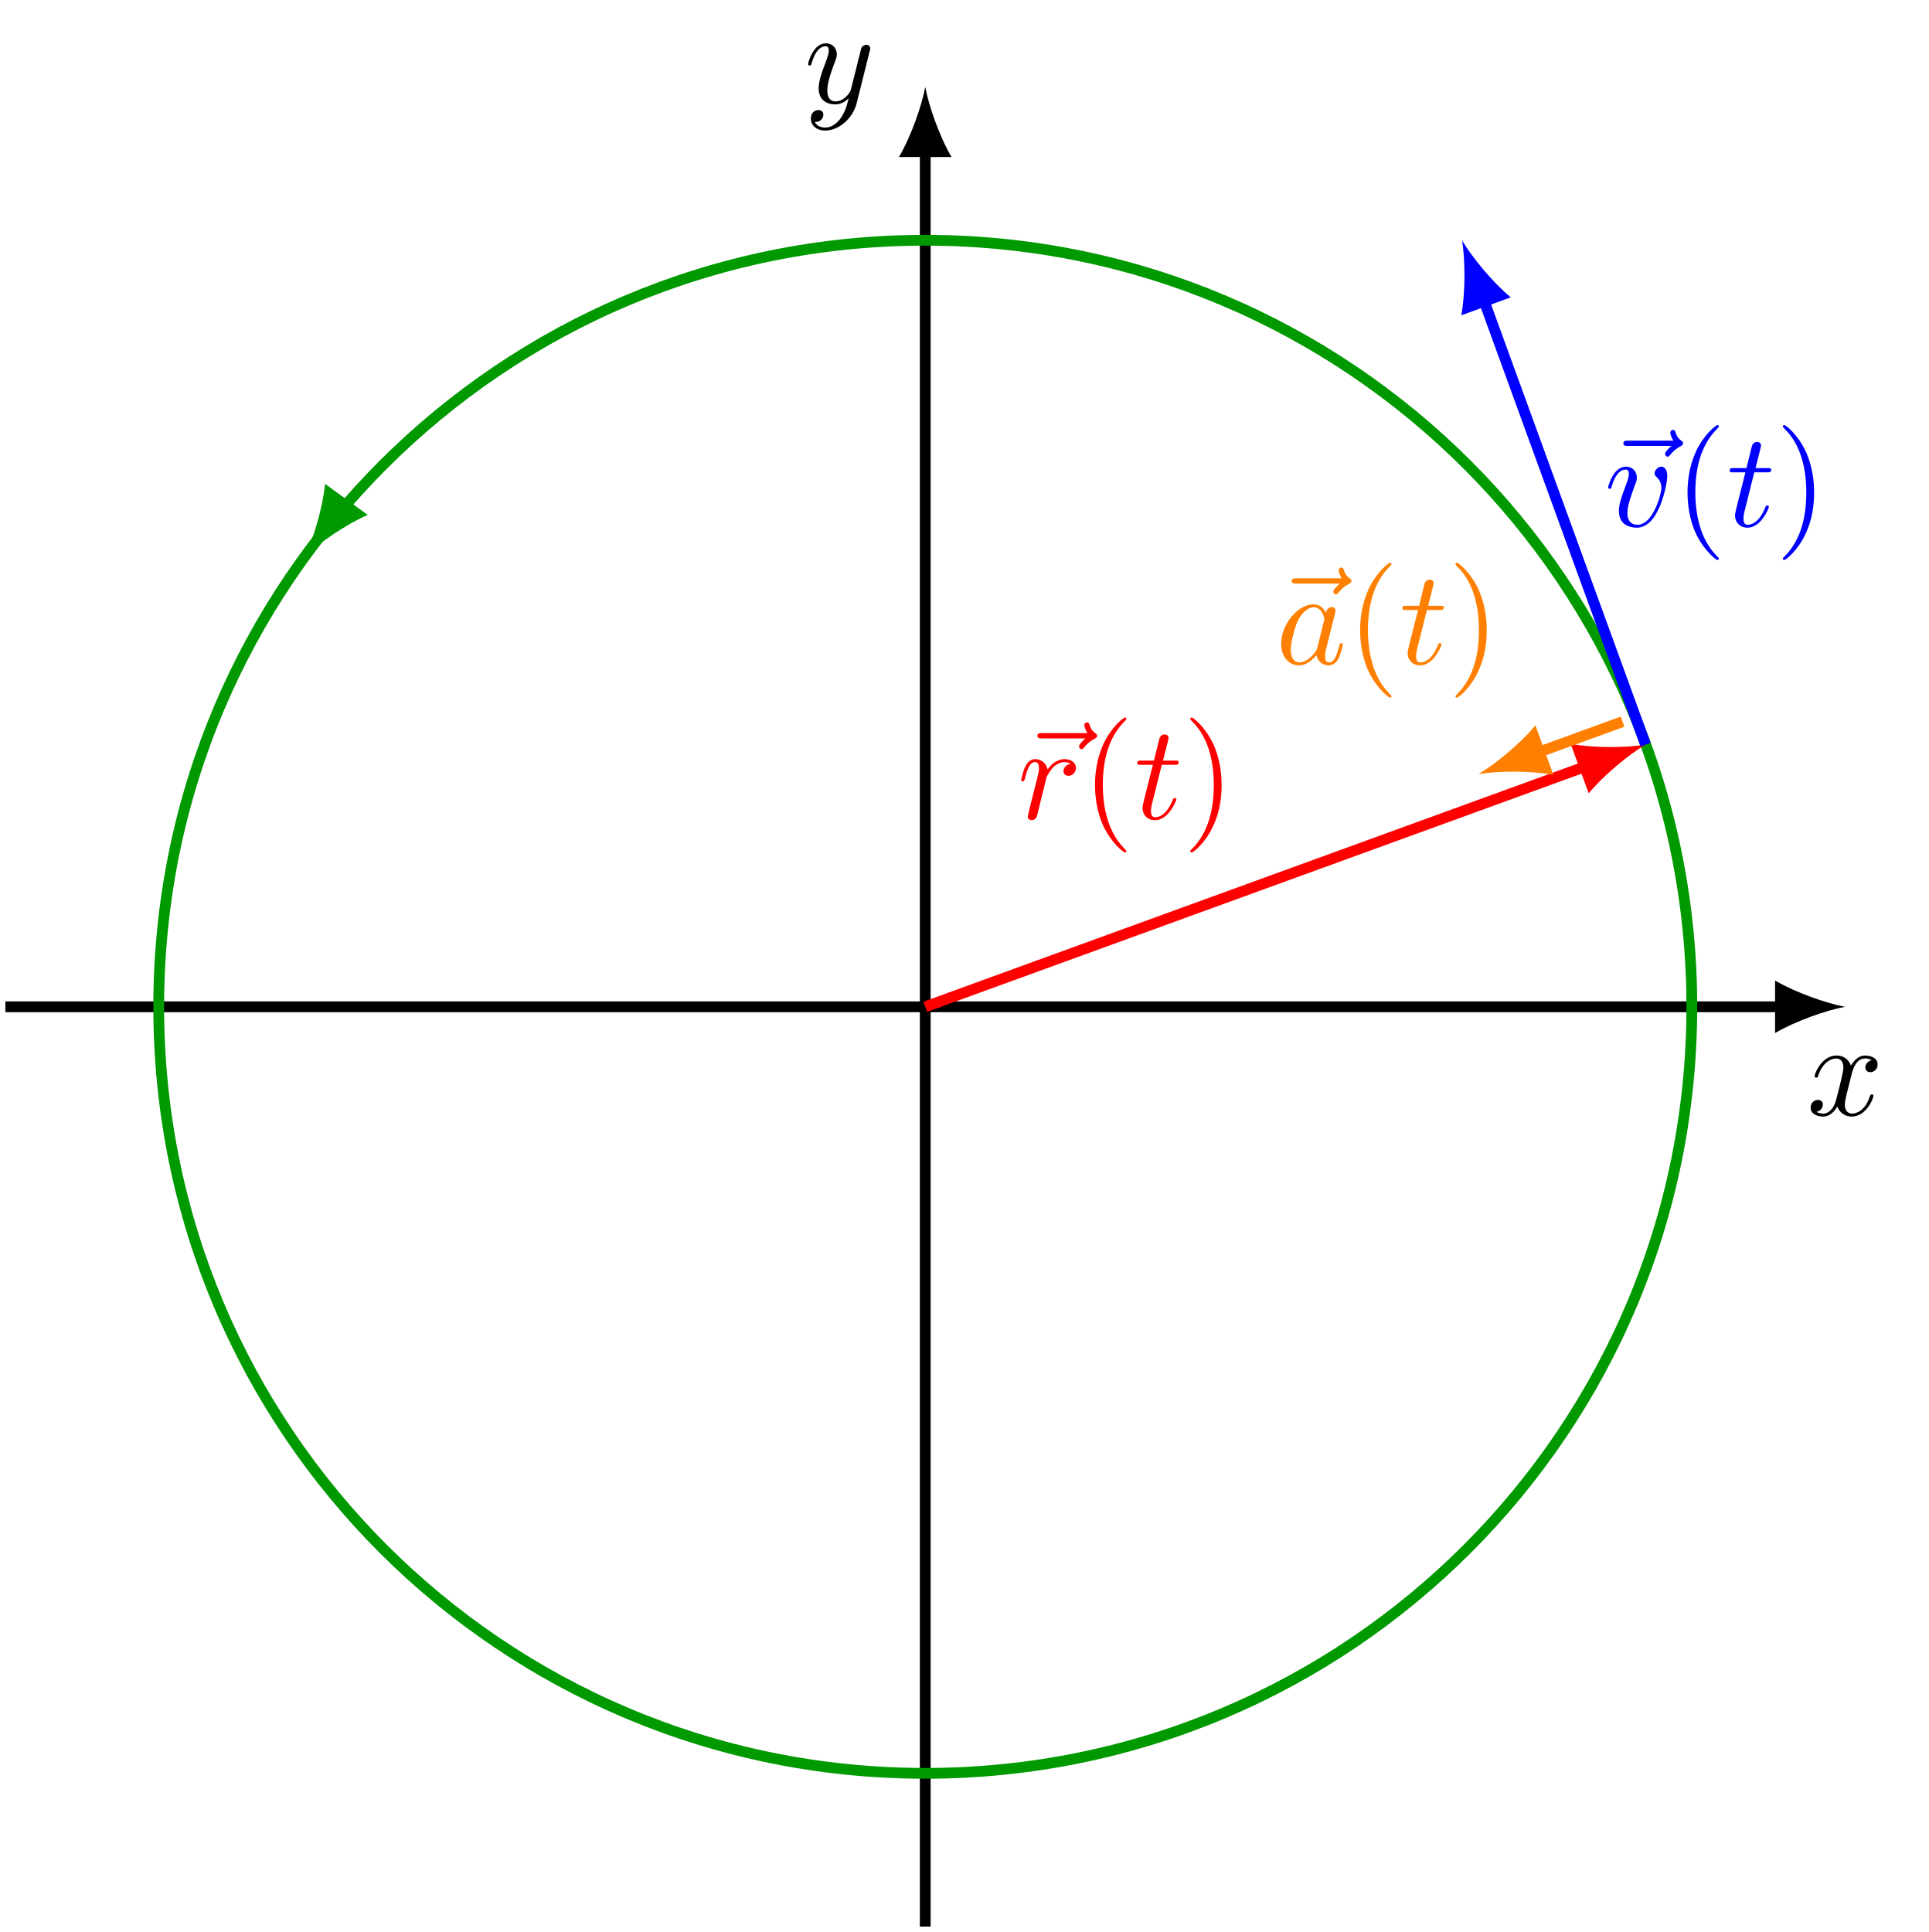
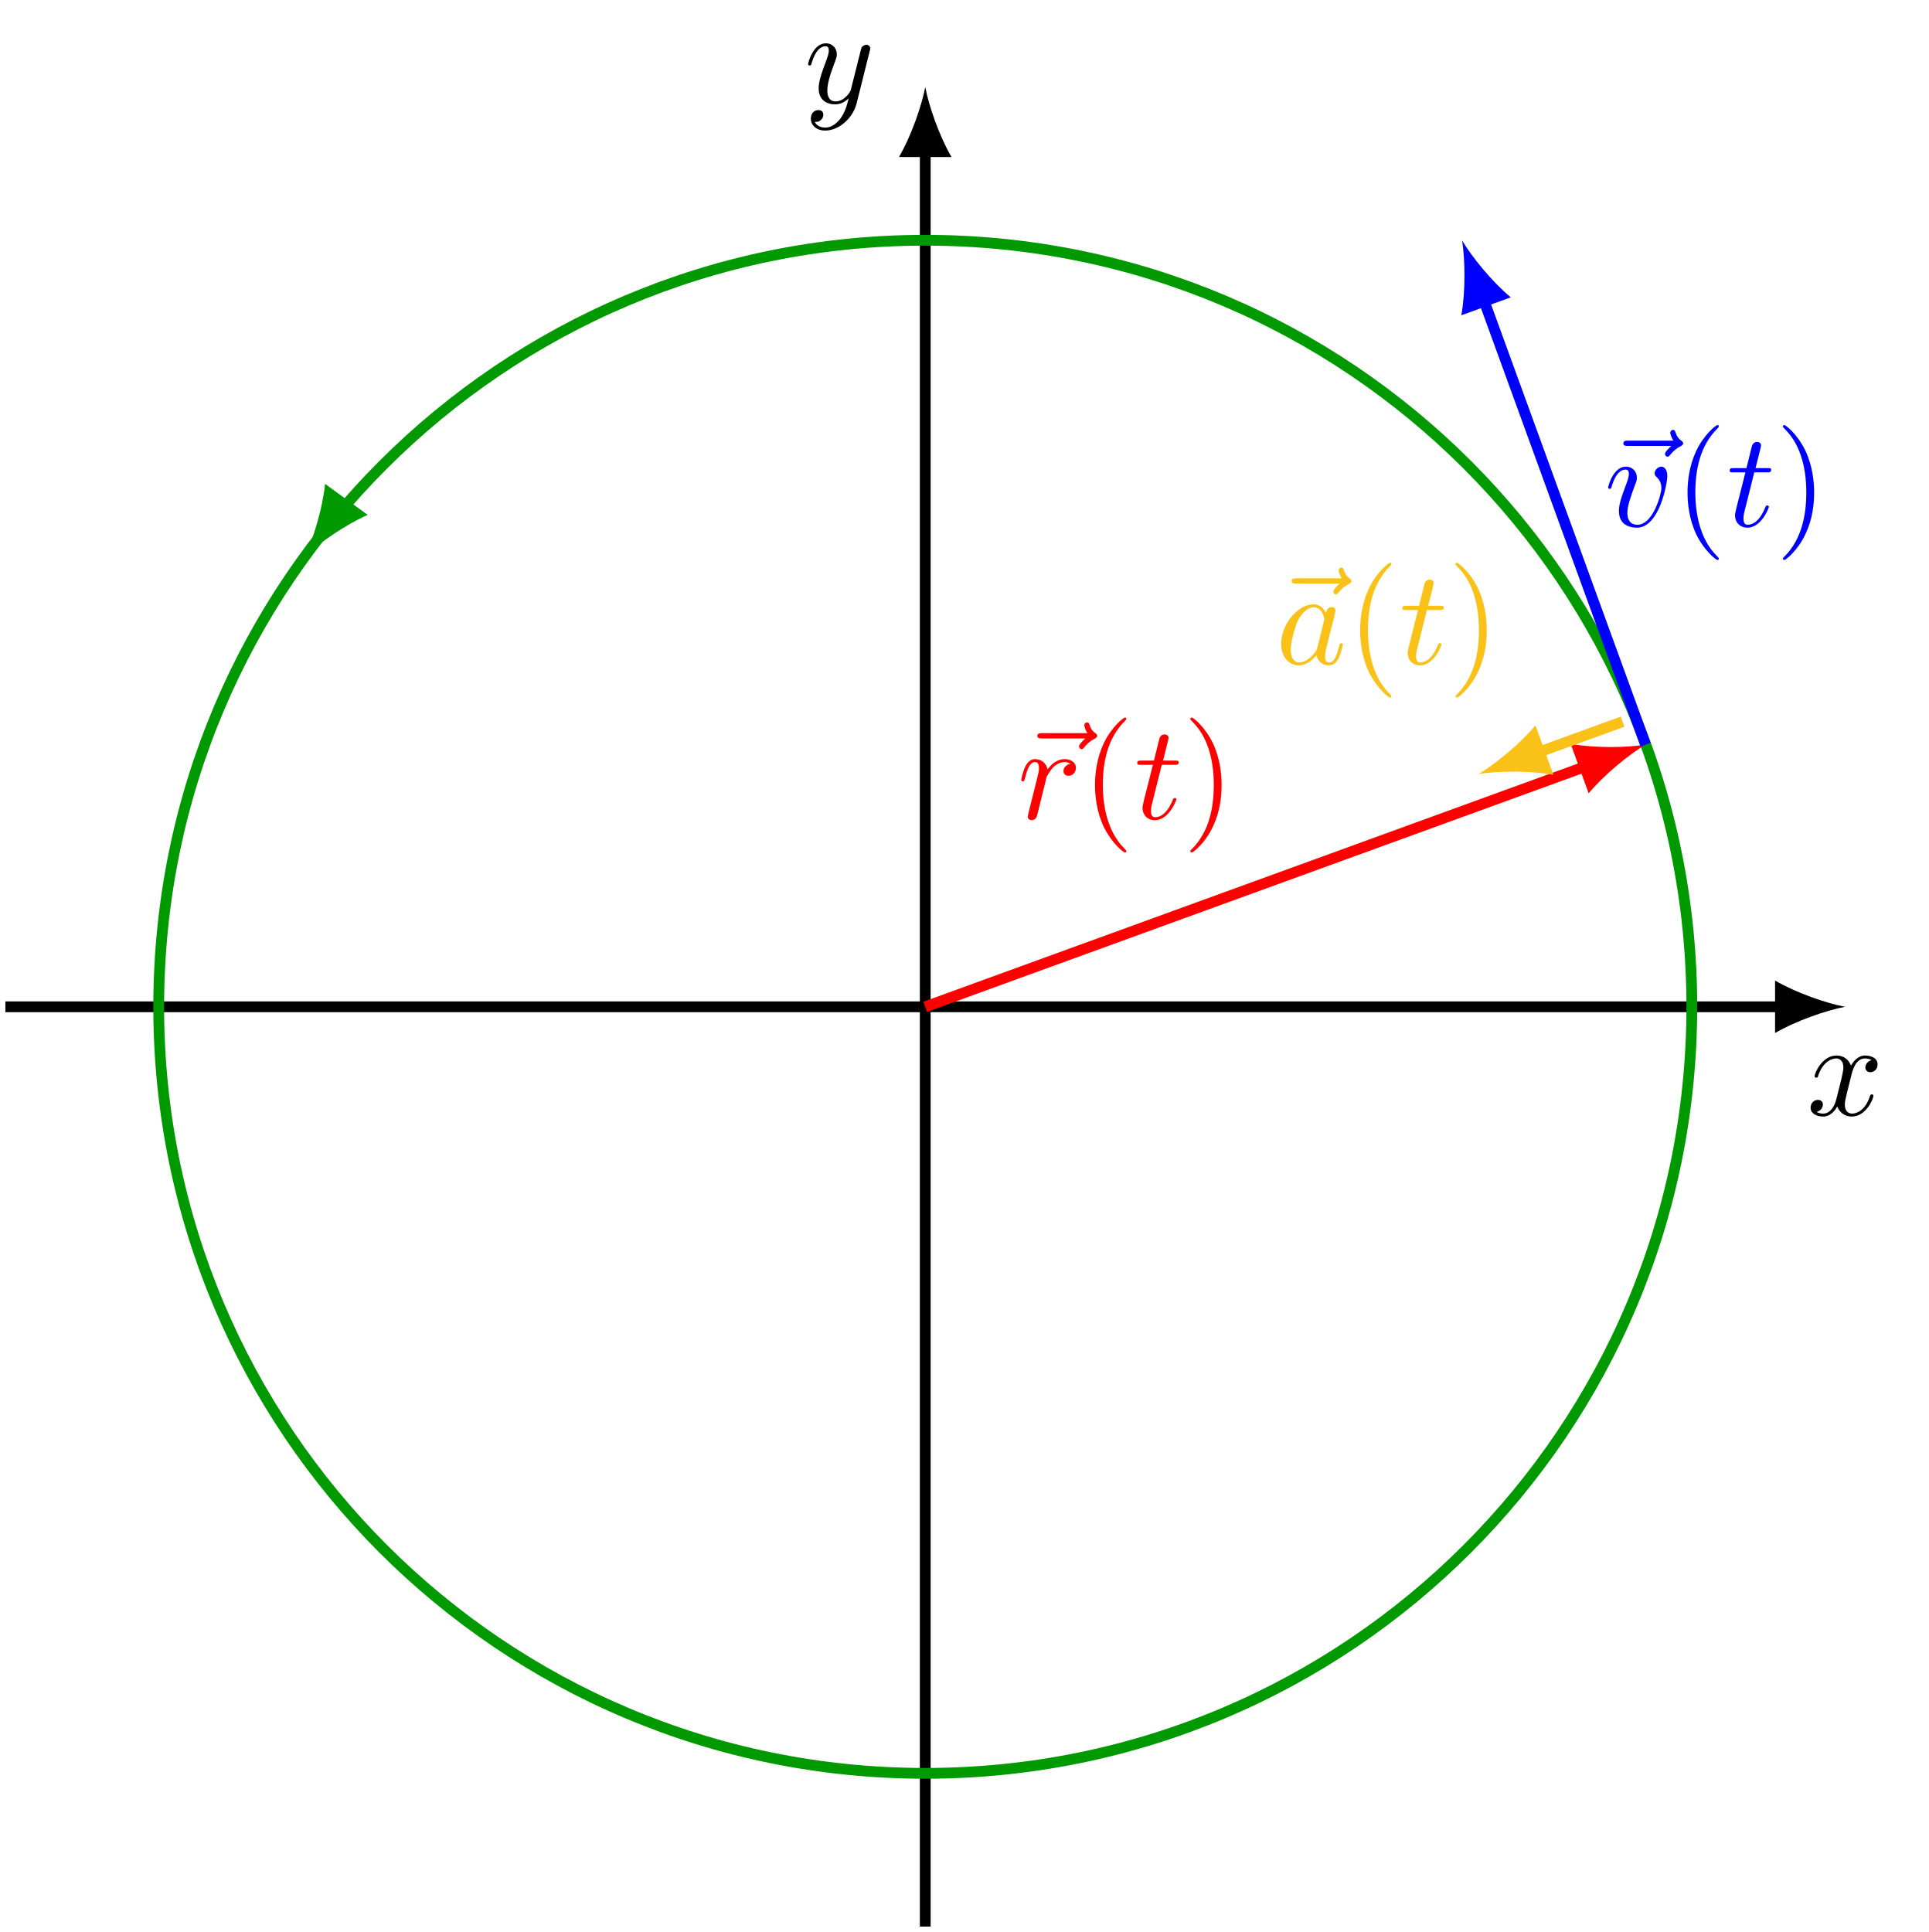
<svg xmlns="http://www.w3.org/2000/svg" xmlns:xlink="http://www.w3.org/1999/xlink" width="142.629pt" height="142.895pt" viewBox="0 0 142.629 142.895" version="1.1">
  <defs>
    <g>
      <symbol overflow="visible" id="glyph0-0">
        <path style="stroke:none;" d="" />
      </symbol>
      <symbol overflow="visible" id="glyph0-1">
        <path style="stroke:none;" d="M 3.328 -3.016 C 3.391 -3.266 3.625 -4.188 4.312 -4.188 C 4.359 -4.188 4.609 -4.188 4.812 -4.062 C 4.531 -4 4.344 -3.766 4.344 -3.516 C 4.344 -3.359 4.453 -3.172 4.719 -3.172 C 4.938 -3.172 5.25 -3.344 5.25 -3.75 C 5.25 -4.266 4.672 -4.406 4.328 -4.406 C 3.75 -4.406 3.406 -3.875 3.281 -3.656 C 3.031 -4.312 2.5 -4.406 2.203 -4.406 C 1.172 -4.406 0.594 -3.125 0.594 -2.875 C 0.594 -2.766 0.703 -2.766 0.719 -2.766 C 0.797 -2.766 0.828 -2.797 0.844 -2.875 C 1.188 -3.938 1.844 -4.188 2.188 -4.188 C 2.375 -4.188 2.719 -4.094 2.719 -3.516 C 2.719 -3.203 2.547 -2.547 2.188 -1.141 C 2.031 -0.531 1.672 -0.109 1.234 -0.109 C 1.172 -0.109 0.953 -0.109 0.734 -0.234 C 0.984 -0.297 1.203 -0.5 1.203 -0.781 C 1.203 -1.047 0.984 -1.125 0.844 -1.125 C 0.531 -1.125 0.297 -0.875 0.297 -0.547 C 0.297 -0.094 0.781 0.109 1.219 0.109 C 1.891 0.109 2.25 -0.594 2.266 -0.641 C 2.391 -0.281 2.75 0.109 3.344 0.109 C 4.375 0.109 4.938 -1.172 4.938 -1.422 C 4.938 -1.531 4.859 -1.531 4.828 -1.531 C 4.734 -1.531 4.719 -1.484 4.688 -1.422 C 4.359 -0.344 3.688 -0.109 3.375 -0.109 C 2.984 -0.109 2.828 -0.422 2.828 -0.766 C 2.828 -0.984 2.875 -1.203 2.984 -1.641 Z M 3.328 -3.016 " />
      </symbol>
      <symbol overflow="visible" id="glyph0-2">
        <path style="stroke:none;" d="M 4.844 -3.797 C 4.891 -3.938 4.891 -3.953 4.891 -4.031 C 4.891 -4.203 4.75 -4.297 4.594 -4.297 C 4.5 -4.297 4.344 -4.234 4.25 -4.094 C 4.234 -4.031 4.141 -3.734 4.109 -3.547 C 4.031 -3.297 3.969 -3.016 3.906 -2.75 L 3.453 -0.953 C 3.422 -0.812 2.984 -0.109 2.328 -0.109 C 1.828 -0.109 1.719 -0.547 1.719 -0.922 C 1.719 -1.375 1.891 -2 2.219 -2.875 C 2.375 -3.281 2.422 -3.391 2.422 -3.594 C 2.422 -4.031 2.109 -4.406 1.609 -4.406 C 0.656 -4.406 0.297 -2.953 0.297 -2.875 C 0.297 -2.766 0.391 -2.766 0.406 -2.766 C 0.516 -2.766 0.516 -2.797 0.562 -2.953 C 0.844 -3.891 1.234 -4.188 1.578 -4.188 C 1.656 -4.188 1.828 -4.188 1.828 -3.875 C 1.828 -3.625 1.719 -3.359 1.656 -3.172 C 1.25 -2.109 1.078 -1.547 1.078 -1.078 C 1.078 -0.188 1.703 0.109 2.297 0.109 C 2.688 0.109 3.016 -0.062 3.297 -0.344 C 3.172 0.172 3.047 0.672 2.656 1.203 C 2.391 1.531 2.016 1.828 1.562 1.828 C 1.422 1.828 0.969 1.797 0.797 1.406 C 0.953 1.406 1.094 1.406 1.219 1.281 C 1.328 1.203 1.422 1.062 1.422 0.875 C 1.422 0.562 1.156 0.531 1.062 0.531 C 0.828 0.531 0.5 0.688 0.5 1.172 C 0.5 1.672 0.938 2.047 1.562 2.047 C 2.578 2.047 3.609 1.141 3.891 0.016 Z M 4.844 -3.797 " />
      </symbol>
      <symbol overflow="visible" id="glyph0-3">
        <path style="stroke:none;" d="M 5.359 -5.938 C 5.219 -5.797 4.891 -5.516 4.891 -5.344 C 4.891 -5.25 4.984 -5.141 5.078 -5.141 C 5.172 -5.141 5.219 -5.219 5.281 -5.281 C 5.391 -5.422 5.625 -5.703 6.062 -5.922 C 6.125 -5.969 6.234 -6.016 6.234 -6.125 C 6.234 -6.234 6.156 -6.281 6.094 -6.328 C 5.875 -6.484 5.766 -6.656 5.688 -6.891 C 5.656 -6.984 5.625 -7.125 5.484 -7.125 C 5.344 -7.125 5.281 -6.984 5.281 -6.906 C 5.281 -6.859 5.359 -6.547 5.516 -6.328 L 2.156 -6.328 C 2 -6.328 1.812 -6.328 1.812 -6.125 C 1.812 -5.938 2 -5.938 2.156 -5.938 Z M 5.359 -5.938 " />
      </symbol>
      <symbol overflow="visible" id="glyph0-4">
        <path style="stroke:none;" d="M 0.875 -0.594 C 0.844 -0.438 0.781 -0.203 0.781 -0.156 C 0.781 0.016 0.922 0.109 1.078 0.109 C 1.203 0.109 1.375 0.031 1.453 -0.172 C 1.469 -0.203 1.797 -1.562 1.844 -1.75 C 1.922 -2.078 2.109 -2.766 2.156 -3.047 C 2.203 -3.172 2.484 -3.641 2.719 -3.859 C 2.797 -3.922 3.094 -4.188 3.516 -4.188 C 3.781 -4.188 3.922 -4.062 3.938 -4.062 C 3.641 -4.016 3.422 -3.781 3.422 -3.516 C 3.422 -3.359 3.531 -3.172 3.797 -3.172 C 4.062 -3.172 4.344 -3.406 4.344 -3.766 C 4.344 -4.109 4.031 -4.406 3.516 -4.406 C 2.875 -4.406 2.438 -3.922 2.25 -3.641 C 2.156 -4.094 1.797 -4.406 1.328 -4.406 C 0.875 -4.406 0.688 -4.016 0.594 -3.844 C 0.422 -3.5 0.297 -2.906 0.297 -2.875 C 0.297 -2.766 0.391 -2.766 0.406 -2.766 C 0.516 -2.766 0.516 -2.781 0.578 -3 C 0.75 -3.703 0.953 -4.188 1.312 -4.188 C 1.469 -4.188 1.609 -4.109 1.609 -3.734 C 1.609 -3.516 1.578 -3.406 1.453 -2.891 Z M 0.875 -0.594 " />
      </symbol>
      <symbol overflow="visible" id="glyph0-5">
        <path style="stroke:none;" d="M 2.047 -3.984 L 2.984 -3.984 C 3.188 -3.984 3.297 -3.984 3.297 -4.188 C 3.297 -4.297 3.188 -4.297 3.016 -4.297 L 2.141 -4.297 C 2.5 -5.719 2.547 -5.906 2.547 -5.969 C 2.547 -6.141 2.422 -6.234 2.25 -6.234 C 2.219 -6.234 1.938 -6.234 1.859 -5.875 L 1.469 -4.297 L 0.531 -4.297 C 0.328 -4.297 0.234 -4.297 0.234 -4.109 C 0.234 -3.984 0.312 -3.984 0.516 -3.984 L 1.391 -3.984 C 0.672 -1.156 0.625 -0.984 0.625 -0.812 C 0.625 -0.266 1 0.109 1.547 0.109 C 2.562 0.109 3.125 -1.344 3.125 -1.422 C 3.125 -1.531 3.047 -1.531 3.016 -1.531 C 2.922 -1.531 2.906 -1.5 2.859 -1.391 C 2.438 -0.344 1.906 -0.109 1.562 -0.109 C 1.359 -0.109 1.25 -0.234 1.25 -0.562 C 1.25 -0.812 1.281 -0.875 1.312 -1.047 Z M 2.047 -3.984 " />
      </symbol>
      <symbol overflow="visible" id="glyph0-6">
        <path style="stroke:none;" d="M 4.672 -3.703 C 4.672 -4.25 4.406 -4.406 4.234 -4.406 C 3.984 -4.406 3.734 -4.141 3.734 -3.922 C 3.734 -3.797 3.781 -3.734 3.891 -3.625 C 4.109 -3.422 4.234 -3.172 4.234 -2.812 C 4.234 -2.391 3.625 -0.109 2.469 -0.109 C 1.953 -0.109 1.719 -0.453 1.719 -0.984 C 1.719 -1.531 2 -2.266 2.297 -3.094 C 2.375 -3.266 2.422 -3.406 2.422 -3.594 C 2.422 -4.031 2.109 -4.406 1.609 -4.406 C 0.672 -4.406 0.297 -2.953 0.297 -2.875 C 0.297 -2.766 0.391 -2.766 0.406 -2.766 C 0.516 -2.766 0.516 -2.797 0.562 -2.953 C 0.859 -3.953 1.281 -4.188 1.578 -4.188 C 1.656 -4.188 1.828 -4.188 1.828 -3.875 C 1.828 -3.625 1.719 -3.344 1.656 -3.172 C 1.219 -2.016 1.094 -1.562 1.094 -1.125 C 1.094 -0.047 1.969 0.109 2.422 0.109 C 4.094 0.109 4.672 -3.188 4.672 -3.703 Z M 4.672 -3.703 " />
      </symbol>
      <symbol overflow="visible" id="glyph0-7">
        <path style="stroke:none;" d="M 3.719 -3.766 C 3.531 -4.141 3.25 -4.406 2.797 -4.406 C 1.641 -4.406 0.406 -2.938 0.406 -1.484 C 0.406 -0.547 0.953 0.109 1.719 0.109 C 1.922 0.109 2.422 0.062 3.016 -0.641 C 3.094 -0.219 3.453 0.109 3.922 0.109 C 4.281 0.109 4.5 -0.125 4.672 -0.438 C 4.828 -0.797 4.969 -1.406 4.969 -1.422 C 4.969 -1.531 4.875 -1.531 4.844 -1.531 C 4.75 -1.531 4.734 -1.484 4.703 -1.344 C 4.531 -0.703 4.359 -0.109 3.953 -0.109 C 3.672 -0.109 3.656 -0.375 3.656 -0.562 C 3.656 -0.781 3.672 -0.875 3.781 -1.312 C 3.891 -1.719 3.906 -1.828 4 -2.203 L 4.359 -3.594 C 4.422 -3.875 4.422 -3.891 4.422 -3.938 C 4.422 -4.109 4.312 -4.203 4.141 -4.203 C 3.891 -4.203 3.75 -3.984 3.719 -3.766 Z M 3.078 -1.188 C 3.016 -1 3.016 -0.984 2.875 -0.812 C 2.438 -0.266 2.031 -0.109 1.75 -0.109 C 1.25 -0.109 1.109 -0.656 1.109 -1.047 C 1.109 -1.547 1.422 -2.766 1.656 -3.234 C 1.969 -3.812 2.406 -4.188 2.812 -4.188 C 3.453 -4.188 3.594 -3.375 3.594 -3.312 C 3.594 -3.25 3.578 -3.188 3.562 -3.141 Z M 3.078 -1.188 " />
      </symbol>
      <symbol overflow="visible" id="glyph1-0">
        <path style="stroke:none;" d="" />
      </symbol>
      <symbol overflow="visible" id="glyph1-1">
        <path style="stroke:none;" d="M 3.297 2.391 C 3.297 2.359 3.297 2.344 3.125 2.172 C 1.891 0.922 1.562 -0.969 1.562 -2.5 C 1.562 -4.234 1.938 -5.969 3.172 -7.203 C 3.297 -7.328 3.297 -7.344 3.297 -7.375 C 3.297 -7.453 3.266 -7.484 3.203 -7.484 C 3.094 -7.484 2.203 -6.797 1.609 -5.531 C 1.109 -4.438 0.984 -3.328 0.984 -2.5 C 0.984 -1.719 1.094 -0.516 1.641 0.625 C 2.25 1.844 3.094 2.5 3.203 2.5 C 3.266 2.5 3.297 2.469 3.297 2.391 Z M 3.297 2.391 " />
      </symbol>
      <symbol overflow="visible" id="glyph1-2">
        <path style="stroke:none;" d="M 2.875 -2.5 C 2.875 -3.266 2.766 -4.469 2.219 -5.609 C 1.625 -6.828 0.766 -7.484 0.672 -7.484 C 0.609 -7.484 0.562 -7.438 0.562 -7.375 C 0.562 -7.344 0.562 -7.328 0.75 -7.141 C 1.734 -6.156 2.297 -4.578 2.297 -2.5 C 2.297 -0.781 1.938 0.969 0.703 2.219 C 0.562 2.344 0.562 2.359 0.562 2.391 C 0.562 2.453 0.609 2.5 0.672 2.5 C 0.766 2.5 1.672 1.812 2.25 0.547 C 2.766 -0.547 2.875 -1.656 2.875 -2.5 Z M 2.875 -2.5 " />
      </symbol>
    </g>
    <clipPath id="clip1">
      <path d="M 68 10 L 69 10 L 69 142.895 L 68 142.895 Z M 68 10 " />
    </clipPath>
    <clipPath id="clip2">
      <path d="M 0 6 L 137 6 L 137 142.895 L 0 142.895 Z M 0 6 " />
    </clipPath>
  </defs>
  <g id="surface1">
    <path style="fill:none;stroke-width:0.797;stroke-linecap:butt;stroke-linejoin:miter;stroke:rgb(0%,0%,0%);stroke-opacity:1;stroke-miterlimit:10;" d="M -68.032 0 L 63.371 0 " transform="matrix(1,0,0,-1,68.43,74.465)" />
    <path style=" stroke:none;fill-rule:nonzero;fill:rgb(0%,0%,0%);fill-opacity:1;" d="M 136.461 74.465 C 135.082 74.207 132.836 73.43 131.281 72.523 L 131.281 76.406 C 132.836 75.5 135.082 74.723 136.461 74.465 " />
    <g style="fill:rgb(0%,0%,0%);fill-opacity:1;">
      <use xlink:href="#glyph0-1" x="133.614" y="82.474" />
    </g>
    <g clip-path="url(#clip1)" clip-rule="nonzero">
      <path style="fill:none;stroke-width:0.797;stroke-linecap:butt;stroke-linejoin:miter;stroke:rgb(0%,0%,0%);stroke-opacity:1;stroke-miterlimit:10;" d="M -0 -68.031 L -0 63.371 " transform="matrix(1,0,0,-1,68.43,74.465)" />
    </g>
    <path style=" stroke:none;fill-rule:nonzero;fill:rgb(0%,0%,0%);fill-opacity:1;" d="M 68.43 6.434 C 68.172 7.812 67.395 10.059 66.488 11.613 L 70.371 11.613 C 69.465 10.059 68.688 7.812 68.43 6.434 " />
    <g style="fill:rgb(0%,0%,0%);fill-opacity:1;">
      <use xlink:href="#glyph0-2" x="59.469" y="7.61" />
    </g>
    <g clip-path="url(#clip2)" clip-rule="nonzero">
      <path style="fill:none;stroke-width:0.797;stroke-linecap:butt;stroke-linejoin:miter;stroke:rgb(0%,59.999%,0%);stroke-opacity:1;stroke-miterlimit:10;" d="M 56.695 0 C 56.695 31.313 31.312 56.695 -0 56.695 C -31.313 56.695 -56.692 31.313 -56.692 0 C -56.692 -31.312 -31.313 -56.695 -0 -56.695 C 31.312 -56.695 56.695 -31.312 56.695 0 Z M 56.695 0 " transform="matrix(1,0,0,-1,68.43,74.465)" />
    </g>
    <path style=" stroke:none;fill-rule:nonzero;fill:rgb(0%,59.999%,0%);fill-opacity:1;" d="M 22.562 41.141 C 23.586 40.172 25.543 38.809 27.195 38.082 L 24.043 35.789 C 23.863 37.582 23.168 39.863 22.562 41.141 " />
    <path style="fill:none;stroke-width:0.797;stroke-linecap:butt;stroke-linejoin:miter;stroke:rgb(100%,0%,0%);stroke-opacity:1;stroke-miterlimit:10;" d="M -0 0 L 48.886 17.793 " transform="matrix(1,0,0,-1,68.43,74.465)" />
    <path style=" stroke:none;fill-rule:nonzero;fill:rgb(100%,0%,0%);fill-opacity:1;" d="M 121.703 55.074 C 120.316 55.305 117.938 55.34 116.164 55.02 L 117.496 58.676 C 118.648 57.289 120.492 55.793 121.703 55.074 " />
    <g style="fill:rgb(100%,0%,0%);fill-opacity:1;">
      <use xlink:href="#glyph0-3" x="74.912" y="60.553" />
    </g>
    <g style="fill:rgb(100%,0%,0%);fill-opacity:1;">
      <use xlink:href="#glyph0-4" x="75.231" y="60.553" />
    </g>
    <g style="fill:rgb(100%,0%,0%);fill-opacity:1;">
      <use xlink:href="#glyph1-1" x="80.001" y="60.553" />
    </g>
    <g style="fill:rgb(100%,0%,0%);fill-opacity:1;">
      <use xlink:href="#glyph0-5" x="83.876" y="60.553" />
    </g>
    <g style="fill:rgb(100%,0%,0%);fill-opacity:1;">
      <use xlink:href="#glyph1-2" x="87.473" y="60.553" />
    </g>
    <path style="fill:none;stroke-width:0.797;stroke-linecap:butt;stroke-linejoin:miter;stroke:rgb(0%,0%,100%);stroke-opacity:1;stroke-miterlimit:10;" d="M 53.273 19.391 L 41.297 52.297 " transform="matrix(1,0,0,-1,68.43,74.465)" />
    <path style=" stroke:none;fill-rule:nonzero;fill:rgb(0%,0%,100%);fill-opacity:1;" d="M 108.133 17.781 C 108.359 19.172 108.398 21.551 108.078 23.32 L 111.734 21.992 C 110.348 20.84 108.848 18.992 108.133 17.781 " />
    <g style="fill:rgb(0%,0%,100%);fill-opacity:1;">
      <use xlink:href="#glyph0-3" x="118.25" y="38.92" />
    </g>
    <g style="fill:rgb(0%,0%,100%);fill-opacity:1;">
      <use xlink:href="#glyph0-6" x="118.639" y="38.92" />
    </g>
    <g style="fill:rgb(0%,0%,100%);fill-opacity:1;">
      <use xlink:href="#glyph1-1" x="123.823" y="38.92" />
    </g>
    <g style="fill:rgb(0%,0%,100%);fill-opacity:1;">
      <use xlink:href="#glyph0-5" x="127.697" y="38.92" />
    </g>
    <g style="fill:rgb(0%,0%,100%);fill-opacity:1;">
      <use xlink:href="#glyph1-2" x="131.295" y="38.92" />
    </g>
-     <path style="fill:none;stroke-width:0.797;stroke-linecap:butt;stroke-linejoin:miter;stroke:rgb(100%,50%,0%);stroke-opacity:1;stroke-miterlimit:10;" d="M 51.574 21.09 L 45.304 18.809 " transform="matrix(1,0,0,-1,68.43,74.465)" />
-     <path style=" stroke:none;fill-rule:nonzero;fill:rgb(100%,50%,0%);fill-opacity:1;" d="M 109.348 57.25 C 110.738 57.023 113.117 56.984 114.887 57.305 L 113.559 53.648 C 112.406 55.035 110.559 56.535 109.348 57.25 " />
-     <g style="fill:rgb(100%,50%,0%);fill-opacity:1;">
+     <path style="fill:none;stroke-width:0.797;stroke-linecap:butt;stroke-linejoin:miter;stroke:rgb(98.039%,76.076%,9.804%);stroke-opacity:1;stroke-miterlimit:10;" d="M 51.574 21.09 L 45.304 18.809 " transform="matrix(1,0,0,-1,68.43,74.465)" />
+     <path style=" stroke:none;fill-rule:nonzero;fill:rgb(98.039%,76.076%,9.804%);fill-opacity:1;" d="M 109.348 57.25 C 110.738 57.023 113.117 56.984 114.887 57.305 L 113.559 53.648 C 112.406 55.035 110.559 56.535 109.348 57.25 " />
+     <g style="fill:rgb(98.039%,76.076%,9.804%);fill-opacity:1;">
      <use xlink:href="#glyph0-3" x="93.72" y="49.103" />
    </g>
-     <g style="fill:rgb(100%,50%,0%);fill-opacity:1;">
+     <g style="fill:rgb(98.039%,76.076%,9.804%);fill-opacity:1;">
      <use xlink:href="#glyph0-7" x="94.348" y="49.103" />
    </g>
-     <g style="fill:rgb(100%,50%,0%);fill-opacity:1;">
+     <g style="fill:rgb(98.039%,76.076%,9.804%);fill-opacity:1;">
      <use xlink:href="#glyph1-1" x="99.61" y="49.103" />
    </g>
-     <g style="fill:rgb(100%,50%,0%);fill-opacity:1;">
+     <g style="fill:rgb(98.039%,76.076%,9.804%);fill-opacity:1;">
      <use xlink:href="#glyph0-5" x="103.485" y="49.103" />
    </g>
-     <g style="fill:rgb(100%,50%,0%);fill-opacity:1;">
+     <g style="fill:rgb(98.039%,76.076%,9.804%);fill-opacity:1;">
      <use xlink:href="#glyph1-2" x="107.082" y="49.103" />
    </g>
  </g>
</svg>
